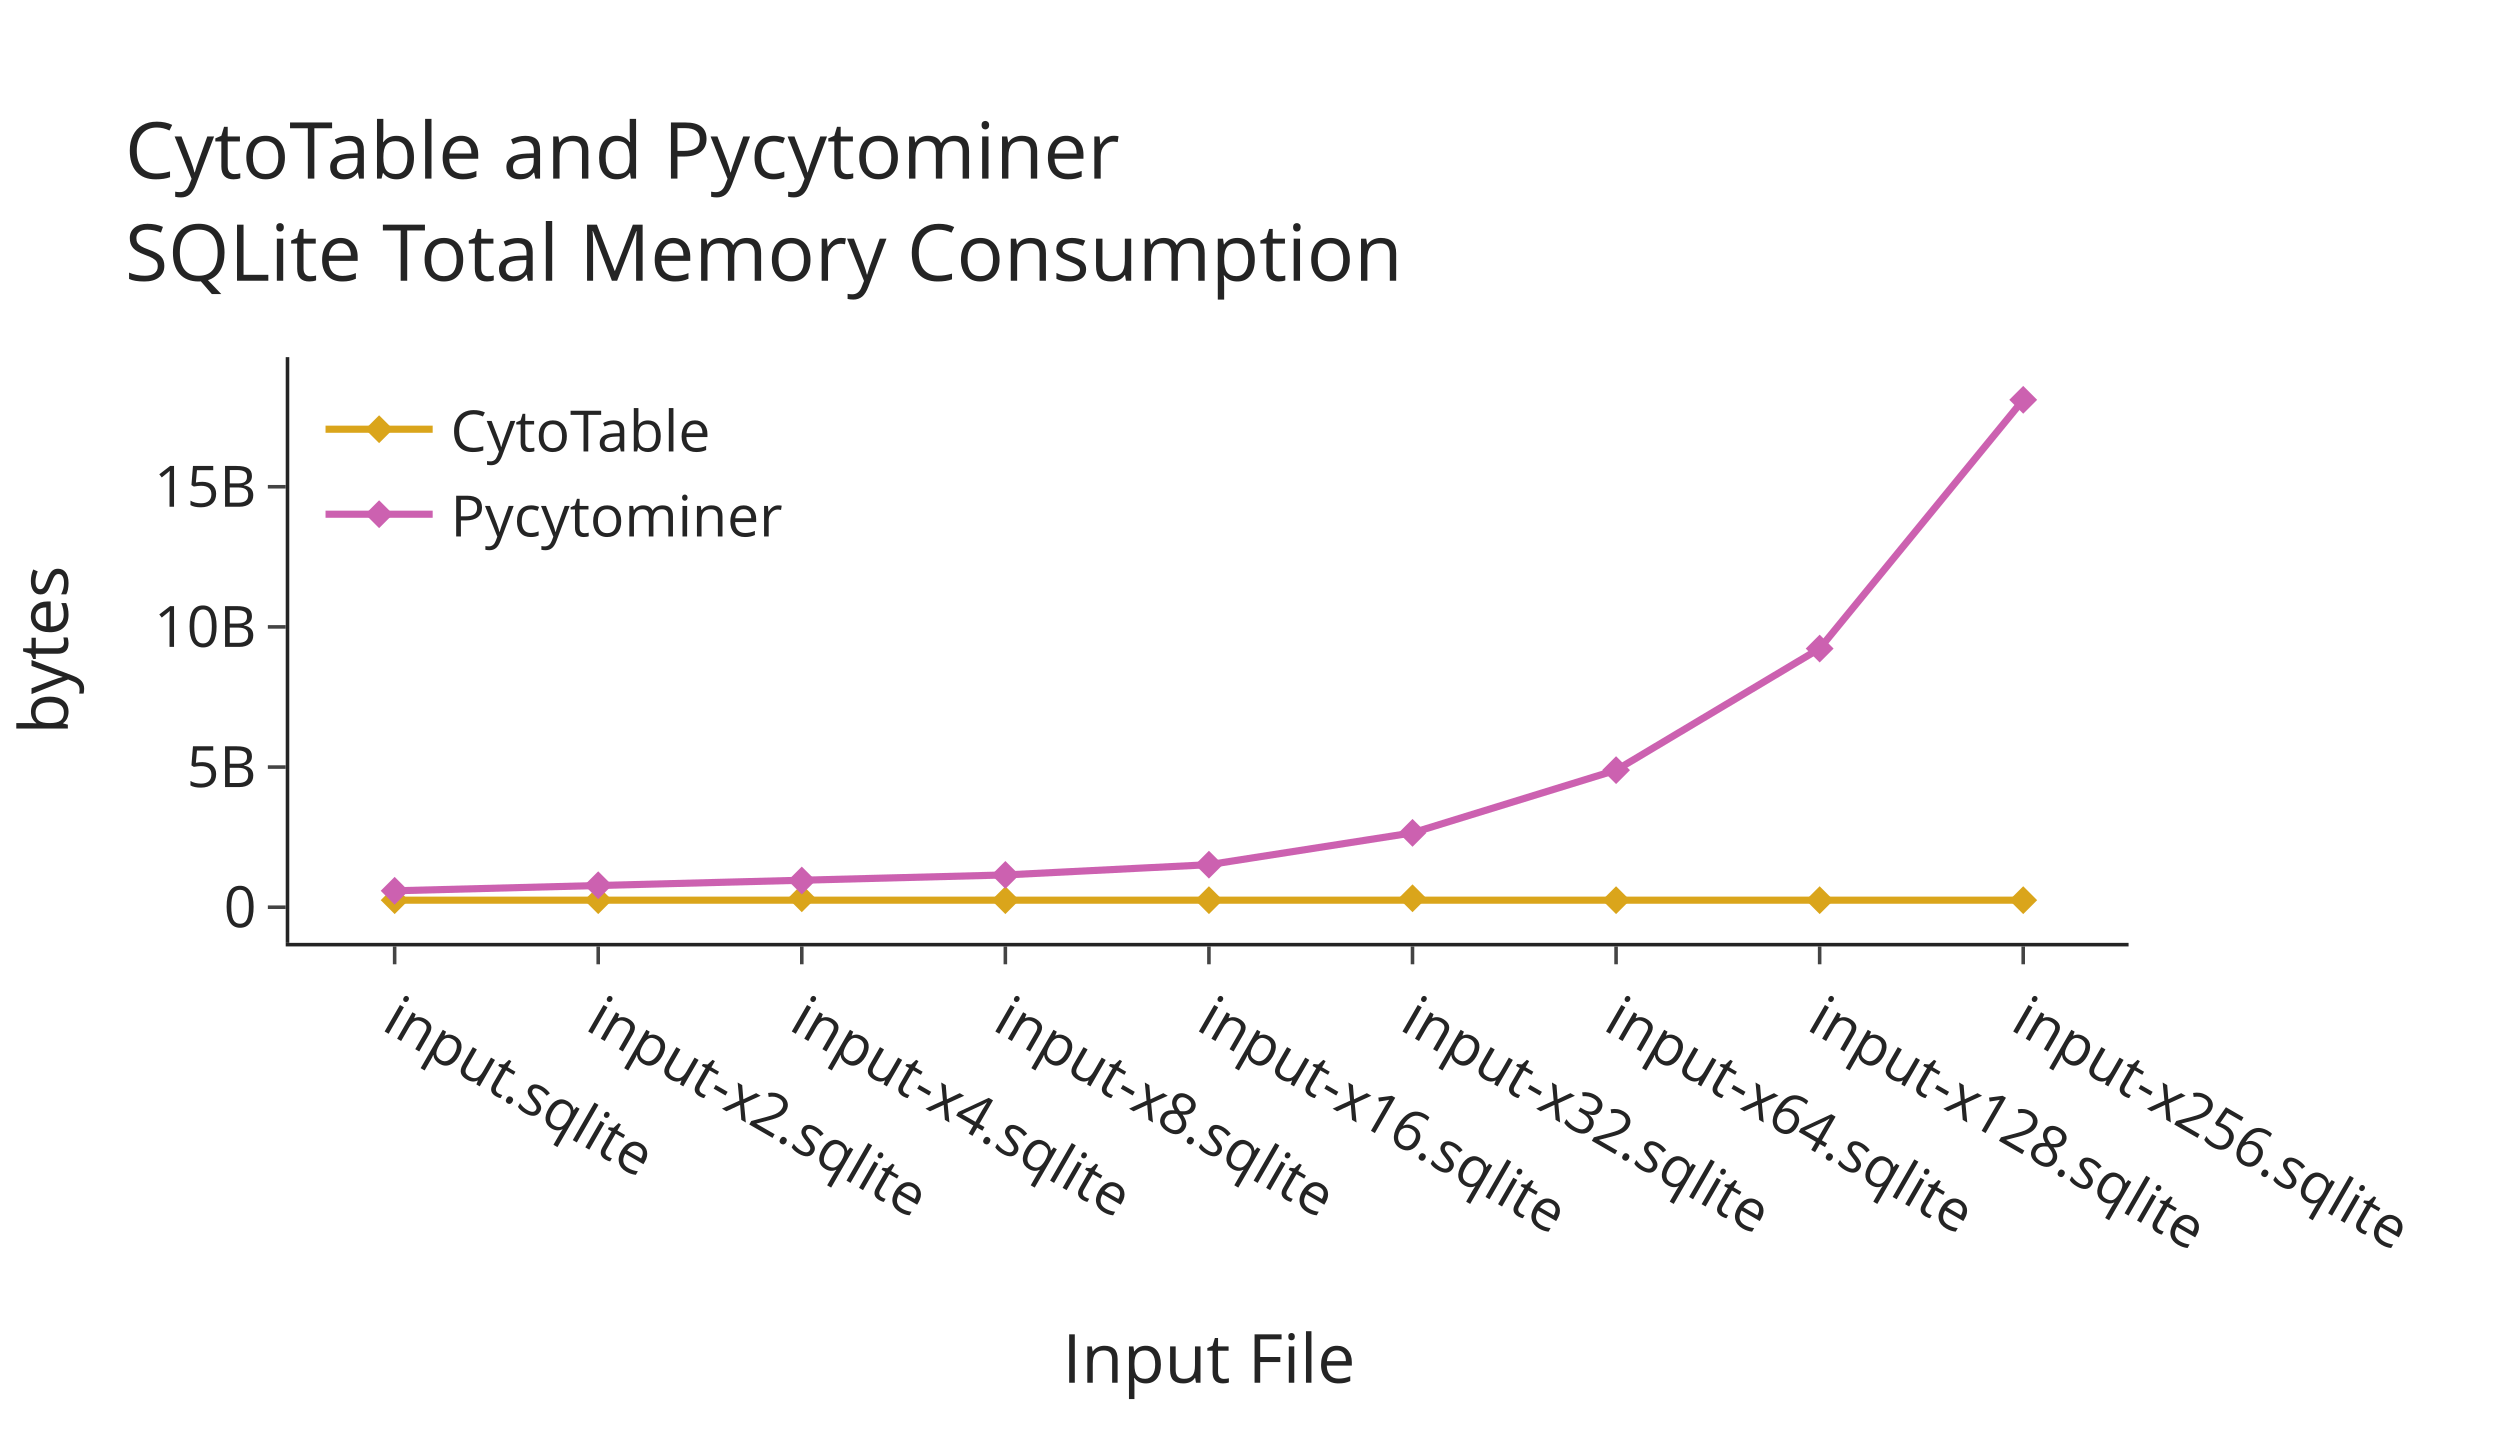
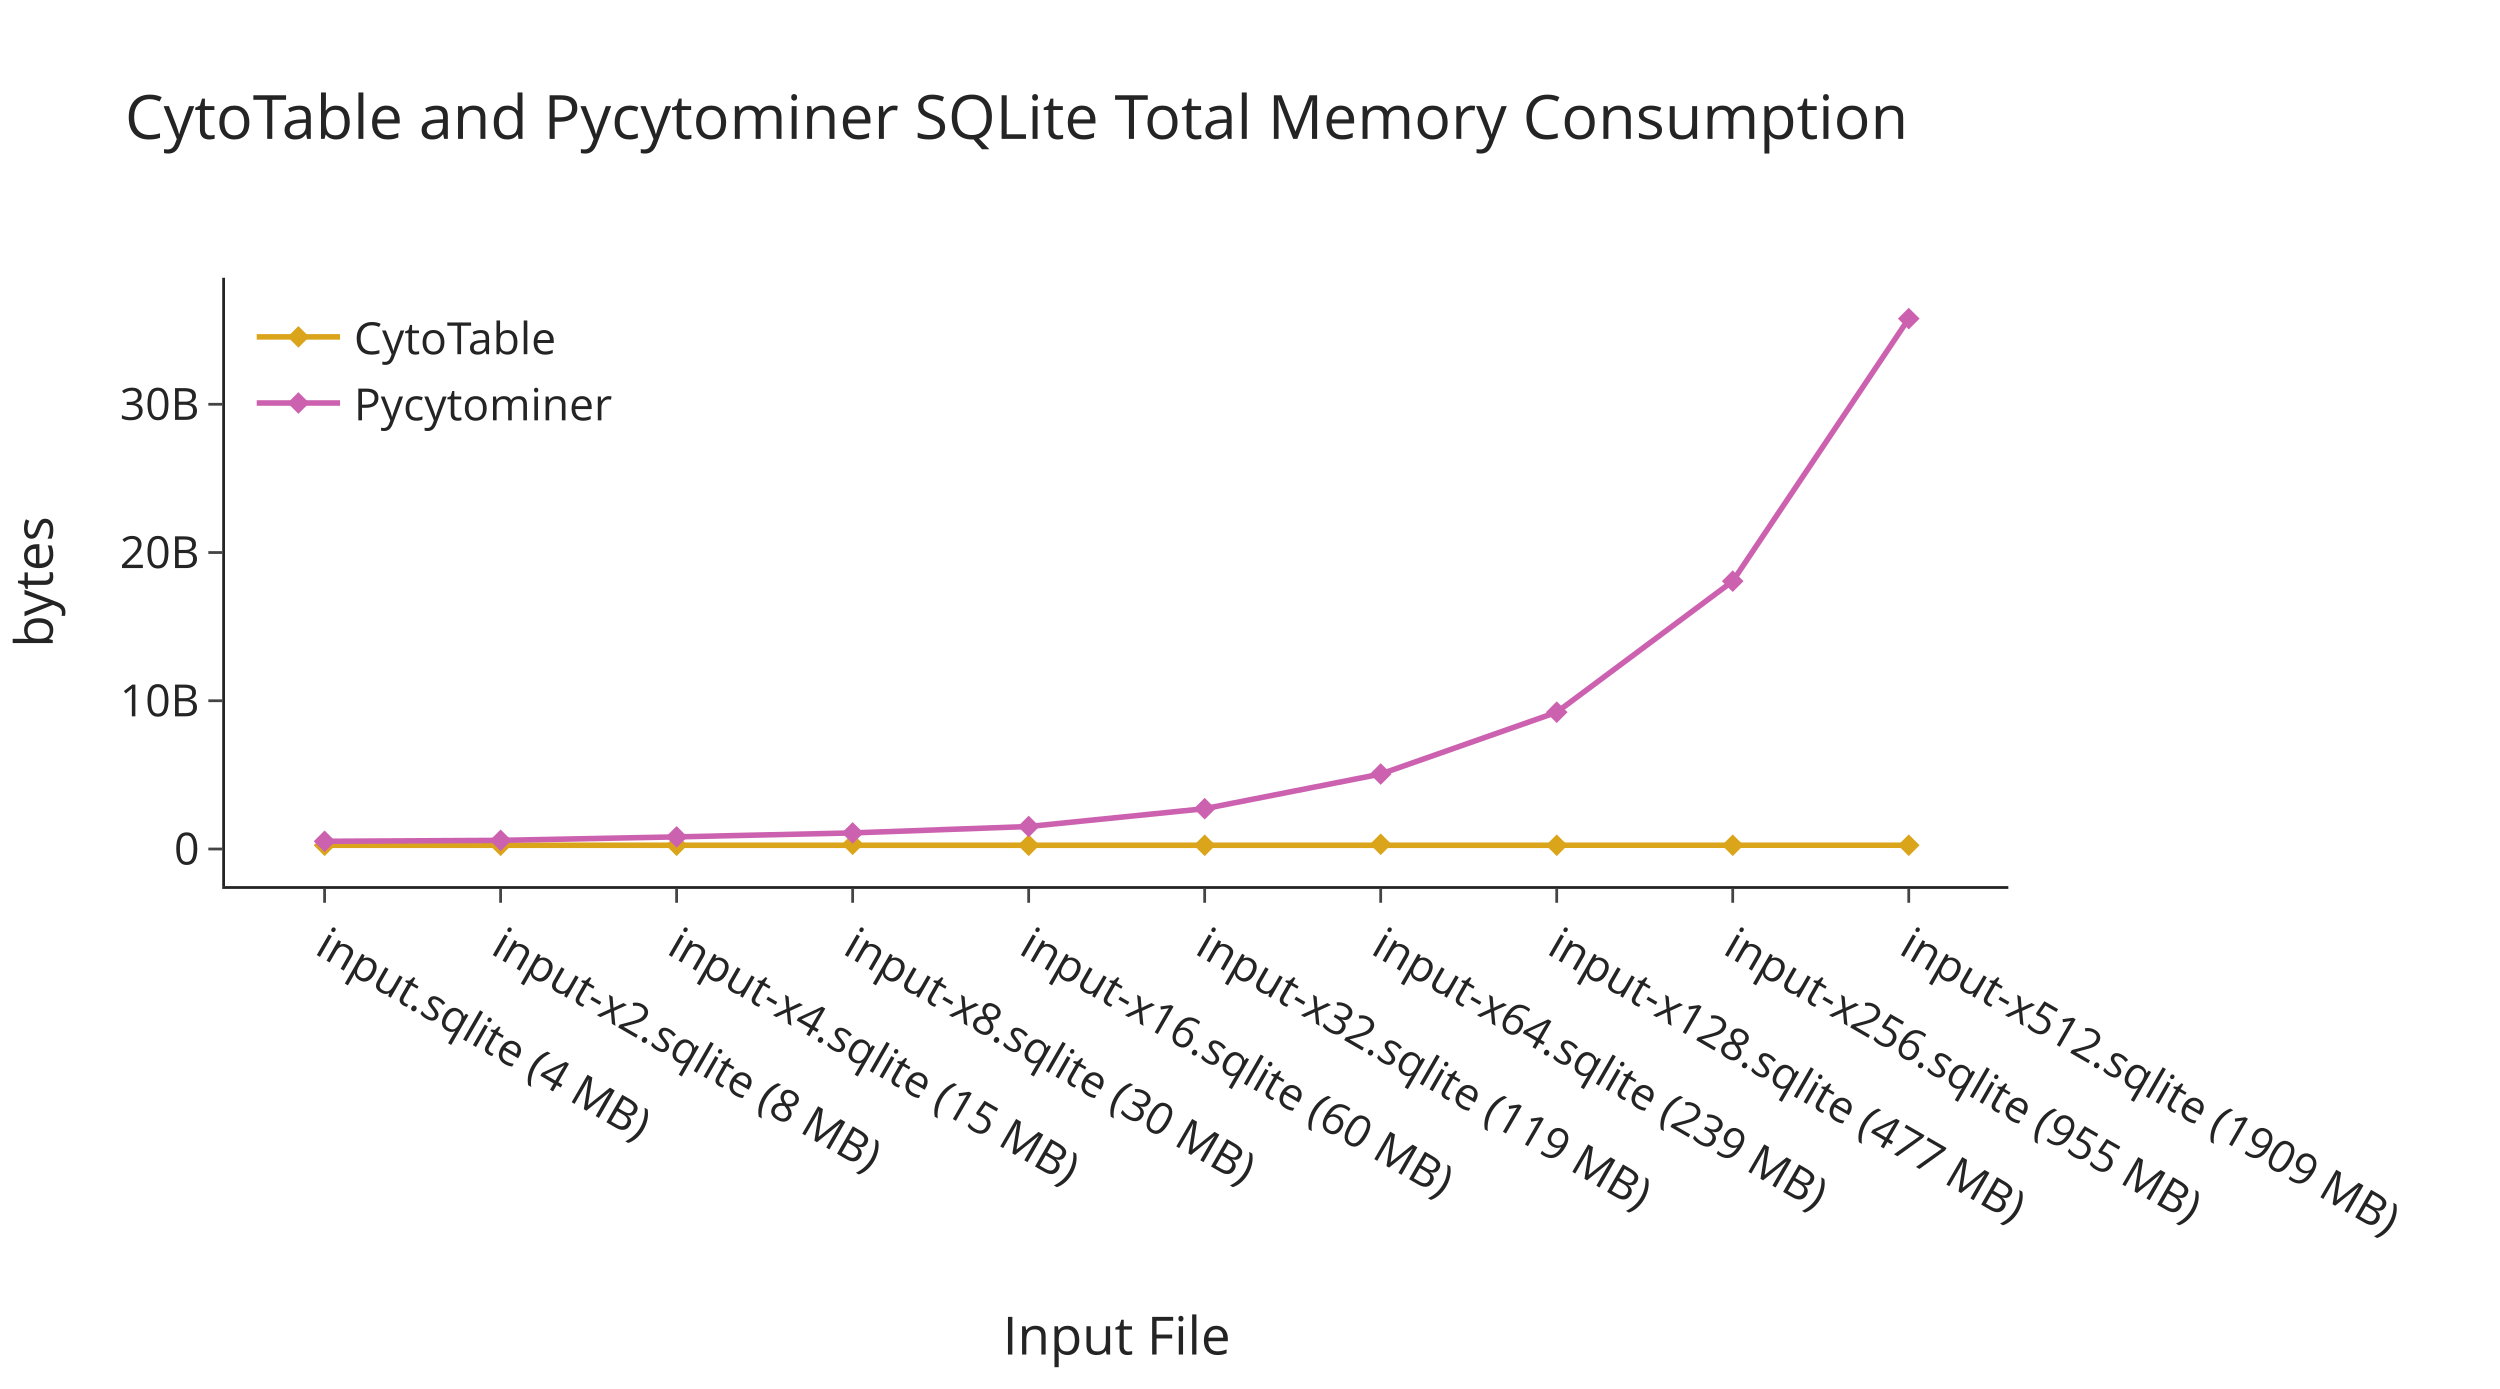
- <svg xmlns="http://www.w3.org/2000/svg" class="main-svg" width="700" height="400" style="" viewBox="0 0 700 400">
-   <rect x="0" y="0" width="700" height="400" style="fill: rgb(255, 255, 255); fill-opacity: 1;" />
-   <defs id="defs-75d4f8">
+ <svg xmlns="http://www.w3.org/2000/svg" class="main-svg" width="900" height="500" style="" viewBox="0 0 900 500">
+   <rect x="0" y="0" width="900" height="500" style="fill: rgb(255, 255, 255); fill-opacity: 1;" />
+   <defs id="defs-d58f66">
    <g class="clips">
-       <clipPath id="clip75d4f8xyplot" class="plotclip">
-         <rect width="515" height="164" />
-       </clipPath>
-       <clipPath class="axesclip" id="clip75d4f8x">
-         <rect x="81" y="0" width="515" height="400" />
-       </clipPath>
-       <clipPath class="axesclip" id="clip75d4f8y">
-         <rect x="0" y="100" width="700" height="164" />
-       </clipPath>
-       <clipPath class="axesclip" id="clip75d4f8xy">
-         <rect x="81" y="100" width="515" height="164" />
+       <clipPath id="clipd58f66xyplot" class="plotclip">
+         <rect width="642" height="219" />
+       </clipPath>
+       <clipPath class="axesclip" id="clipd58f66x">
+         <rect x="81" y="0" width="642" height="500" />
+       </clipPath>
+       <clipPath class="axesclip" id="clipd58f66y">
+         <rect x="0" y="100" width="900" height="219" />
+       </clipPath>
+       <clipPath class="axesclip" id="clipd58f66xy">
+         <rect x="81" y="100" width="642" height="219" />
      </clipPath>
    </g>
    <g class="gradients" />
    <g class="patterns" />
  </defs>
  <g class="bglayer" />
  <g class="layer-below">
    <g class="imagelayer" />
    <g class="shapelayer" />
  </g>
  <g class="cartesianlayer">
    <g class="subplot xy">
      <g class="layer-subplot">
        <g class="shapelayer" />
        <g class="imagelayer" />
      </g>
      <g class="minor-gridlayer">
        <g class="x" />
        <g class="y" />
      </g>
      <g class="gridlayer">
        <g class="x" />
        <g class="y" />
      </g>
      <g class="zerolinelayer" />
      <path class="xlines-below" />
      <path class="ylines-below" />
      <g class="overlines-below" />
      <g class="xaxislayer-below" />
      <g class="yaxislayer-below" />
      <g class="overaxes-below" />
-       <g class="plot" transform="translate(81,100)" clip-path="url(#clip75d4f8xyplot)">
+       <g class="plot" transform="translate(81,100)" clip-path="url(#clipd58f66xyplot)">
        <g class="scatterlayer mlayer">
-           <g class="trace scatter tracef8ba03" style="stroke-miterlimit: 2; opacity: 1;">
+           <g class="trace scatter tracedeca91" style="stroke-miterlimit: 2; opacity: 1;">
            <g class="fills" />
            <g class="errorbars" />
            <g class="lines">
-               <path class="js-line" d="M29.5,152.05L485.5,152.05" style="vector-effect: none; fill: none; stroke: rgb(218, 165, 27); stroke-opacity: 1; stroke-width: 2px; opacity: 1;" />
+               <path class="js-line" d="M35.85,204.3L606.15,204.29" style="vector-effect: none; fill: none; stroke: rgb(218, 165, 27); stroke-opacity: 1; stroke-width: 2px; opacity: 1;" />
            </g>
            <g class="points">
-               <path class="point" transform="translate(29.5,152.05)" d="M3.9,0L0,3.9L-3.9,0L0,-3.9Z" style="opacity: 1; stroke-width: 0px; fill: rgb(218, 165, 27); fill-opacity: 1;" />
-               <path class="point" transform="translate(86.5,152.05)" d="M3.9,0L0,3.9L-3.9,0L0,-3.9Z" style="opacity: 1; stroke-width: 0px; fill: rgb(218, 165, 27); fill-opacity: 1;" />
-               <path class="point" transform="translate(143.5,151.52)" d="M3.9,0L0,3.9L-3.9,0L0,-3.9Z" style="opacity: 1; stroke-width: 0px; fill: rgb(218, 165, 27); fill-opacity: 1;" />
-               <path class="point" transform="translate(200.5,152.05)" d="M3.9,0L0,3.9L-3.9,0L0,-3.9Z" style="opacity: 1; stroke-width: 0px; fill: rgb(218, 165, 27); fill-opacity: 1;" />
-               <path class="point" transform="translate(257.5,152.05)" d="M3.9,0L0,3.9L-3.9,0L0,-3.9Z" style="opacity: 1; stroke-width: 0px; fill: rgb(218, 165, 27); fill-opacity: 1;" />
-               <path class="point" transform="translate(314.5,151.52)" d="M3.9,0L0,3.9L-3.9,0L0,-3.9Z" style="opacity: 1; stroke-width: 0px; fill: rgb(218, 165, 27); fill-opacity: 1;" />
-               <path class="point" transform="translate(371.5,152.05)" d="M3.9,0L0,3.9L-3.9,0L0,-3.9Z" style="opacity: 1; stroke-width: 0px; fill: rgb(218, 165, 27); fill-opacity: 1;" />
-               <path class="point" transform="translate(428.5,152.05)" d="M3.9,0L0,3.9L-3.9,0L0,-3.9Z" style="opacity: 1; stroke-width: 0px; fill: rgb(218, 165, 27); fill-opacity: 1;" />
-               <path class="point" transform="translate(485.5,152.05)" d="M3.9,0L0,3.9L-3.9,0L0,-3.9Z" style="opacity: 1; stroke-width: 0px; fill: rgb(218, 165, 27); fill-opacity: 1;" />
+               <path class="point" transform="translate(35.85,204.3)" d="M3.9,0L0,3.9L-3.9,0L0,-3.9Z" style="opacity: 1; stroke-width: 0px; fill: rgb(218, 165, 27); fill-opacity: 1;" />
+               <path class="point" transform="translate(99.22,204.3)" d="M3.9,0L0,3.9L-3.9,0L0,-3.9Z" style="opacity: 1; stroke-width: 0px; fill: rgb(218, 165, 27); fill-opacity: 1;" />
+               <path class="point" transform="translate(162.58,204.3)" d="M3.9,0L0,3.9L-3.9,0L0,-3.9Z" style="opacity: 1; stroke-width: 0px; fill: rgb(218, 165, 27); fill-opacity: 1;" />
+               <path class="point" transform="translate(225.95,203.94)" d="M3.9,0L0,3.9L-3.9,0L0,-3.9Z" style="opacity: 1; stroke-width: 0px; fill: rgb(218, 165, 27); fill-opacity: 1;" />
+               <path class="point" transform="translate(289.32,204.3)" d="M3.9,0L0,3.9L-3.9,0L0,-3.9Z" style="opacity: 1; stroke-width: 0px; fill: rgb(218, 165, 27); fill-opacity: 1;" />
+               <path class="point" transform="translate(352.68,204.3)" d="M3.9,0L0,3.9L-3.9,0L0,-3.9Z" style="opacity: 1; stroke-width: 0px; fill: rgb(218, 165, 27); fill-opacity: 1;" />
+               <path class="point" transform="translate(416.05,203.94)" d="M3.9,0L0,3.9L-3.9,0L0,-3.9Z" style="opacity: 1; stroke-width: 0px; fill: rgb(218, 165, 27); fill-opacity: 1;" />
+               <path class="point" transform="translate(479.42,204.3)" d="M3.9,0L0,3.9L-3.9,0L0,-3.9Z" style="opacity: 1; stroke-width: 0px; fill: rgb(218, 165, 27); fill-opacity: 1;" />
+               <path class="point" transform="translate(542.78,204.29)" d="M3.9,0L0,3.9L-3.9,0L0,-3.9Z" style="opacity: 1; stroke-width: 0px; fill: rgb(218, 165, 27); fill-opacity: 1;" />
+               <path class="point" transform="translate(606.15,204.29)" d="M3.9,0L0,3.9L-3.9,0L0,-3.9Z" style="opacity: 1; stroke-width: 0px; fill: rgb(218, 165, 27); fill-opacity: 1;" />
            </g>
            <g class="text" />
          </g>
-           <g class="trace scatter traceb34b9e" style="stroke-miterlimit: 2; opacity: 1;">
+           <g class="trace scatter trace44ad55" style="stroke-miterlimit: 2; opacity: 1;">
            <g class="fills" />
            <g class="errorbars" />
            <g class="lines">
-               <path class="js-line" d="M29.5,149.42L200.5,144.98L257.5,142.11L314.5,133.2L371.5,115.64L428.5,81.6L485.5,11.95" style="vector-effect: none; fill: none; stroke: rgb(204, 97, 176); stroke-opacity: 1; stroke-width: 2px; opacity: 1;" />
+               <path class="js-line" d="M35.85,202.87L99.22,202.53L162.58,201.28L225.95,199.85L289.32,197.54L352.68,191.12L416.05,178.65L479.42,156.4L542.78,109.22L606.15,14.7" style="vector-effect: none; fill: none; stroke: rgb(204, 97, 176); stroke-opacity: 1; stroke-width: 2px; opacity: 1;" />
            </g>
            <g class="points">
-               <path class="point" transform="translate(29.5,149.42)" d="M3.9,0L0,3.9L-3.9,0L0,-3.9Z" style="opacity: 1; stroke-width: 0px; fill: rgb(204, 97, 176); fill-opacity: 1;" />
-               <path class="point" transform="translate(86.5,147.87)" d="M3.9,0L0,3.9L-3.9,0L0,-3.9Z" style="opacity: 1; stroke-width: 0px; fill: rgb(204, 97, 176); fill-opacity: 1;" />
-               <path class="point" transform="translate(143.5,146.55)" d="M3.9,0L0,3.9L-3.9,0L0,-3.9Z" style="opacity: 1; stroke-width: 0px; fill: rgb(204, 97, 176); fill-opacity: 1;" />
-               <path class="point" transform="translate(200.5,144.98)" d="M3.9,0L0,3.9L-3.9,0L0,-3.9Z" style="opacity: 1; stroke-width: 0px; fill: rgb(204, 97, 176); fill-opacity: 1;" />
-               <path class="point" transform="translate(257.5,142.11)" d="M3.9,0L0,3.9L-3.9,0L0,-3.9Z" style="opacity: 1; stroke-width: 0px; fill: rgb(204, 97, 176); fill-opacity: 1;" />
-               <path class="point" transform="translate(314.5,133.2)" d="M3.9,0L0,3.9L-3.9,0L0,-3.9Z" style="opacity: 1; stroke-width: 0px; fill: rgb(204, 97, 176); fill-opacity: 1;" />
-               <path class="point" transform="translate(371.5,115.64)" d="M3.9,0L0,3.9L-3.9,0L0,-3.9Z" style="opacity: 1; stroke-width: 0px; fill: rgb(204, 97, 176); fill-opacity: 1;" />
-               <path class="point" transform="translate(428.5,81.6)" d="M3.9,0L0,3.9L-3.9,0L0,-3.9Z" style="opacity: 1; stroke-width: 0px; fill: rgb(204, 97, 176); fill-opacity: 1;" />
-               <path class="point" transform="translate(485.5,11.95)" d="M3.9,0L0,3.9L-3.9,0L0,-3.9Z" style="opacity: 1; stroke-width: 0px; fill: rgb(204, 97, 176); fill-opacity: 1;" />
+               <path class="point" transform="translate(35.85,202.87)" d="M3.9,0L0,3.9L-3.9,0L0,-3.9Z" style="opacity: 1; stroke-width: 0px; fill: rgb(204, 97, 176); fill-opacity: 1;" />
+               <path class="point" transform="translate(99.22,202.53)" d="M3.9,0L0,3.9L-3.9,0L0,-3.9Z" style="opacity: 1; stroke-width: 0px; fill: rgb(204, 97, 176); fill-opacity: 1;" />
+               <path class="point" transform="translate(162.58,201.28)" d="M3.9,0L0,3.9L-3.9,0L0,-3.9Z" style="opacity: 1; stroke-width: 0px; fill: rgb(204, 97, 176); fill-opacity: 1;" />
+               <path class="point" transform="translate(225.95,199.85)" d="M3.9,0L0,3.9L-3.9,0L0,-3.9Z" style="opacity: 1; stroke-width: 0px; fill: rgb(204, 97, 176); fill-opacity: 1;" />
+               <path class="point" transform="translate(289.32,197.54)" d="M3.9,0L0,3.9L-3.9,0L0,-3.9Z" style="opacity: 1; stroke-width: 0px; fill: rgb(204, 97, 176); fill-opacity: 1;" />
+               <path class="point" transform="translate(352.68,191.12)" d="M3.9,0L0,3.9L-3.9,0L0,-3.9Z" style="opacity: 1; stroke-width: 0px; fill: rgb(204, 97, 176); fill-opacity: 1;" />
+               <path class="point" transform="translate(416.05,178.65)" d="M3.9,0L0,3.9L-3.9,0L0,-3.9Z" style="opacity: 1; stroke-width: 0px; fill: rgb(204, 97, 176); fill-opacity: 1;" />
+               <path class="point" transform="translate(479.42,156.4)" d="M3.9,0L0,3.9L-3.9,0L0,-3.9Z" style="opacity: 1; stroke-width: 0px; fill: rgb(204, 97, 176); fill-opacity: 1;" />
+               <path class="point" transform="translate(542.78,109.22)" d="M3.9,0L0,3.9L-3.9,0L0,-3.9Z" style="opacity: 1; stroke-width: 0px; fill: rgb(204, 97, 176); fill-opacity: 1;" />
+               <path class="point" transform="translate(606.15,14.7)" d="M3.9,0L0,3.9L-3.9,0L0,-3.9Z" style="opacity: 1; stroke-width: 0px; fill: rgb(204, 97, 176); fill-opacity: 1;" />
            </g>
            <g class="text" />
          </g>
        </g>
      </g>
      <g class="overplot" />
-       <path class="xlines-above crisp" d="M80,264.5H596" style="fill: none; stroke-width: 1px; stroke: rgb(36, 36, 36); stroke-opacity: 1;" />
-       <path class="ylines-above crisp" d="M80.5,100V264" style="fill: none; stroke-width: 1px; stroke: rgb(36, 36, 36); stroke-opacity: 1;" />
+       <path class="xlines-above crisp" d="M80,319.5H723" style="fill: none; stroke-width: 1px; stroke: rgb(36, 36, 36); stroke-opacity: 1;" />
+       <path class="ylines-above crisp" d="M80.5,100V319" style="fill: none; stroke-width: 1px; stroke: rgb(36, 36, 36); stroke-opacity: 1;" />
      <g class="overlines-above" />
      <g class="xaxislayer-above">
-         <path class="xtick ticks crisp" d="M0,265v5" transform="translate(110.5,0)" style="stroke: rgb(68, 68, 68); stroke-opacity: 1; stroke-width: 1px;" />
-         <path class="xtick ticks crisp" d="M0,265v5" transform="translate(167.5,0)" style="stroke: rgb(68, 68, 68); stroke-opacity: 1; stroke-width: 1px;" />
-         <path class="xtick ticks crisp" d="M0,265v5" transform="translate(224.5,0)" style="stroke: rgb(68, 68, 68); stroke-opacity: 1; stroke-width: 1px;" />
-         <path class="xtick ticks crisp" d="M0,265v5" transform="translate(281.5,0)" style="stroke: rgb(68, 68, 68); stroke-opacity: 1; stroke-width: 1px;" />
-         <path class="xtick ticks crisp" d="M0,265v5" transform="translate(338.5,0)" style="stroke: rgb(68, 68, 68); stroke-opacity: 1; stroke-width: 1px;" />
-         <path class="xtick ticks crisp" d="M0,265v5" transform="translate(395.5,0)" style="stroke: rgb(68, 68, 68); stroke-opacity: 1; stroke-width: 1px;" />
-         <path class="xtick ticks crisp" d="M0,265v5" transform="translate(452.5,0)" style="stroke: rgb(68, 68, 68); stroke-opacity: 1; stroke-width: 1px;" />
-         <path class="xtick ticks crisp" d="M0,265v5" transform="translate(509.5,0)" style="stroke: rgb(68, 68, 68); stroke-opacity: 1; stroke-width: 1px;" />
-         <path class="xtick ticks crisp" d="M0,265v5" transform="translate(566.5,0)" style="stroke: rgb(68, 68, 68); stroke-opacity: 1; stroke-width: 1px;" />
-         <g class="xtick">
-           <text text-anchor="start" x="0" y="289.2" transform="translate(110.5,0) rotate(30,0,281.2)" style="font-family: 'Open Sans', verdana, arial, sans-serif; font-size: 16px; fill: rgb(36, 36, 36); fill-opacity: 1; white-space: pre; opacity: 1;">input.sqlite</text>
-         </g>
-         <g class="xtick">
-           <text text-anchor="start" x="0" y="289.2" transform="translate(167.5,0) rotate(30,0,281.2)" style="font-family: 'Open Sans', verdana, arial, sans-serif; font-size: 16px; fill: rgb(36, 36, 36); fill-opacity: 1; white-space: pre; opacity: 1;">input-x2.sqlite</text>
-         </g>
-         <g class="xtick">
-           <text text-anchor="start" x="0" y="289.2" transform="translate(224.5,0) rotate(30,0,281.2)" style="font-family: 'Open Sans', verdana, arial, sans-serif; font-size: 16px; fill: rgb(36, 36, 36); fill-opacity: 1; white-space: pre; opacity: 1;">input-x4.sqlite</text>
-         </g>
-         <g class="xtick">
-           <text text-anchor="start" x="0" y="289.2" transform="translate(281.5,0) rotate(30,0,281.2)" style="font-family: 'Open Sans', verdana, arial, sans-serif; font-size: 16px; fill: rgb(36, 36, 36); fill-opacity: 1; white-space: pre; opacity: 1;">input-x8.sqlite</text>
-         </g>
-         <g class="xtick">
-           <text text-anchor="start" x="0" y="289.2" transform="translate(338.5,0) rotate(30,0,281.2)" style="font-family: 'Open Sans', verdana, arial, sans-serif; font-size: 16px; fill: rgb(36, 36, 36); fill-opacity: 1; white-space: pre; opacity: 1;">input-x16.sqlite</text>
-         </g>
-         <g class="xtick">
-           <text text-anchor="start" x="0" y="289.2" transform="translate(395.5,0) rotate(30,0,281.2)" style="font-family: 'Open Sans', verdana, arial, sans-serif; font-size: 16px; fill: rgb(36, 36, 36); fill-opacity: 1; white-space: pre; opacity: 1;">input-x32.sqlite</text>
-         </g>
-         <g class="xtick">
-           <text text-anchor="start" x="0" y="289.2" transform="translate(452.5,0) rotate(30,0,281.2)" style="font-family: 'Open Sans', verdana, arial, sans-serif; font-size: 16px; fill: rgb(36, 36, 36); fill-opacity: 1; white-space: pre; opacity: 1;">input-x64.sqlite</text>
-         </g>
-         <g class="xtick">
-           <text text-anchor="start" x="0" y="289.2" transform="translate(509.5,0) rotate(30,0,281.2)" style="font-family: 'Open Sans', verdana, arial, sans-serif; font-size: 16px; fill: rgb(36, 36, 36); fill-opacity: 1; white-space: pre; opacity: 1;">input-x128.sqlite</text>
-         </g>
-         <g class="xtick">
-           <text text-anchor="start" x="0" y="289.2" transform="translate(566.5,0) rotate(30,0,281.2)" style="font-family: 'Open Sans', verdana, arial, sans-serif; font-size: 16px; fill: rgb(36, 36, 36); fill-opacity: 1; white-space: pre; opacity: 1;">input-x256.sqlite</text>
+         <path class="xtick ticks crisp" d="M0,320v5" transform="translate(116.85,0)" style="stroke: rgb(68, 68, 68); stroke-opacity: 1; stroke-width: 1px;" />
+         <path class="xtick ticks crisp" d="M0,320v5" transform="translate(180.22,0)" style="stroke: rgb(68, 68, 68); stroke-opacity: 1; stroke-width: 1px;" />
+         <path class="xtick ticks crisp" d="M0,320v5" transform="translate(243.58,0)" style="stroke: rgb(68, 68, 68); stroke-opacity: 1; stroke-width: 1px;" />
+         <path class="xtick ticks crisp" d="M0,320v5" transform="translate(306.95,0)" style="stroke: rgb(68, 68, 68); stroke-opacity: 1; stroke-width: 1px;" />
+         <path class="xtick ticks crisp" d="M0,320v5" transform="translate(370.32,0)" style="stroke: rgb(68, 68, 68); stroke-opacity: 1; stroke-width: 1px;" />
+         <path class="xtick ticks crisp" d="M0,320v5" transform="translate(433.68,0)" style="stroke: rgb(68, 68, 68); stroke-opacity: 1; stroke-width: 1px;" />
+         <path class="xtick ticks crisp" d="M0,320v5" transform="translate(497.05,0)" style="stroke: rgb(68, 68, 68); stroke-opacity: 1; stroke-width: 1px;" />
+         <path class="xtick ticks crisp" d="M0,320v5" transform="translate(560.42,0)" style="stroke: rgb(68, 68, 68); stroke-opacity: 1; stroke-width: 1px;" />
+         <path class="xtick ticks crisp" d="M0,320v5" transform="translate(623.78,0)" style="stroke: rgb(68, 68, 68); stroke-opacity: 1; stroke-width: 1px;" />
+         <path class="xtick ticks crisp" d="M0,320v5" transform="translate(687.15,0)" style="stroke: rgb(68, 68, 68); stroke-opacity: 1; stroke-width: 1px;" />
+         <g class="xtick">
+           <text text-anchor="start" x="0" y="344.2" transform="translate(116.85,0) rotate(30,0,336.2)" style="font-family: 'Open Sans', verdana, arial, sans-serif; font-size: 16px; fill: rgb(36, 36, 36); fill-opacity: 1; white-space: pre; opacity: 1;">input.sqlite (4 MB)</text>
+         </g>
+         <g class="xtick">
+           <text text-anchor="start" x="0" y="344.2" transform="translate(180.22,0) rotate(30,0,336.2)" style="font-family: 'Open Sans', verdana, arial, sans-serif; font-size: 16px; fill: rgb(36, 36, 36); fill-opacity: 1; white-space: pre; opacity: 1;">input-x2.sqlite (8 MB)</text>
+         </g>
+         <g class="xtick">
+           <text text-anchor="start" x="0" y="344.2" transform="translate(243.58,0) rotate(30,0,336.2)" style="font-family: 'Open Sans', verdana, arial, sans-serif; font-size: 16px; fill: rgb(36, 36, 36); fill-opacity: 1; white-space: pre; opacity: 1;">input-x4.sqlite (15 MB)</text>
+         </g>
+         <g class="xtick">
+           <text text-anchor="start" x="0" y="344.2" transform="translate(306.95,0) rotate(30,0,336.2)" style="font-family: 'Open Sans', verdana, arial, sans-serif; font-size: 16px; fill: rgb(36, 36, 36); fill-opacity: 1; white-space: pre; opacity: 1;">input-x8.sqlite (30 MB)</text>
+         </g>
+         <g class="xtick">
+           <text text-anchor="start" x="0" y="344.2" transform="translate(370.32,0) rotate(30,0,336.2)" style="font-family: 'Open Sans', verdana, arial, sans-serif; font-size: 16px; fill: rgb(36, 36, 36); fill-opacity: 1; white-space: pre; opacity: 1;">input-x16.sqlite (60 MB)</text>
+         </g>
+         <g class="xtick">
+           <text text-anchor="start" x="0" y="344.2" transform="translate(433.68,0) rotate(30,0,336.2)" style="font-family: 'Open Sans', verdana, arial, sans-serif; font-size: 16px; fill: rgb(36, 36, 36); fill-opacity: 1; white-space: pre; opacity: 1;">input-x32.sqlite (119 MB)</text>
+         </g>
+         <g class="xtick">
+           <text text-anchor="start" x="0" y="344.2" transform="translate(497.05,0) rotate(30,0,336.2)" style="font-family: 'Open Sans', verdana, arial, sans-serif; font-size: 16px; fill: rgb(36, 36, 36); fill-opacity: 1; white-space: pre; opacity: 1;">input-x64.sqlite (239 MB)</text>
+         </g>
+         <g class="xtick">
+           <text text-anchor="start" x="0" y="344.2" transform="translate(560.42,0) rotate(30,0,336.2)" style="font-family: 'Open Sans', verdana, arial, sans-serif; font-size: 16px; fill: rgb(36, 36, 36); fill-opacity: 1; white-space: pre; opacity: 1;">input-x128.sqlite (477 MB)</text>
+         </g>
+         <g class="xtick">
+           <text text-anchor="start" x="0" y="344.2" transform="translate(623.78,0) rotate(30,0,336.2)" style="font-family: 'Open Sans', verdana, arial, sans-serif; font-size: 16px; fill: rgb(36, 36, 36); fill-opacity: 1; white-space: pre; opacity: 1;">input-x256.sqlite (955 MB)</text>
+         </g>
+         <g class="xtick">
+           <text text-anchor="start" x="0" y="344.2" transform="translate(687.15,0) rotate(30,0,336.2)" style="font-family: 'Open Sans', verdana, arial, sans-serif; font-size: 16px; fill: rgb(36, 36, 36); fill-opacity: 1; white-space: pre; opacity: 1;">input-x512.sqlite (1909 MB)</text>
        </g>
      </g>
      <g class="yaxislayer-above">
-         <path class="ytick ticks crisp" d="M80,0h-5" transform="translate(0,254.02)" style="stroke: rgb(68, 68, 68); stroke-opacity: 1; stroke-width: 1px;" />
-         <path class="ytick ticks crisp" d="M80,0h-5" transform="translate(0,214.78)" style="stroke: rgb(68, 68, 68); stroke-opacity: 1; stroke-width: 1px;" />
-         <path class="ytick ticks crisp" d="M80,0h-5" transform="translate(0,175.53)" style="stroke: rgb(68, 68, 68); stroke-opacity: 1; stroke-width: 1px;" />
-         <path class="ytick ticks crisp" d="M80,0h-5" transform="translate(0,136.29)" style="stroke: rgb(68, 68, 68); stroke-opacity: 1; stroke-width: 1px;" />
-         <g class="ytick">
-           <text text-anchor="end" x="71.8" y="5.6" transform="translate(0,254.02)" style="font-family: 'Open Sans', verdana, arial, sans-serif; font-size: 16px; fill: rgb(36, 36, 36); fill-opacity: 1; white-space: pre; opacity: 1;">0</text>
-         </g>
-         <g class="ytick">
-           <text text-anchor="end" x="71.8" y="5.6" style="font-family: 'Open Sans', verdana, arial, sans-serif; font-size: 16px; fill: rgb(36, 36, 36); fill-opacity: 1; white-space: pre; opacity: 1;" transform="translate(0,214.78)">5B</text>
-         </g>
-         <g class="ytick">
-           <text text-anchor="end" x="71.8" y="5.6" style="font-family: 'Open Sans', verdana, arial, sans-serif; font-size: 16px; fill: rgb(36, 36, 36); fill-opacity: 1; white-space: pre; opacity: 1;" transform="translate(0,175.53)">10B</text>
-         </g>
-         <g class="ytick">
-           <text text-anchor="end" x="71.8" y="5.6" style="font-family: 'Open Sans', verdana, arial, sans-serif; font-size: 16px; fill: rgb(36, 36, 36); fill-opacity: 1; white-space: pre; opacity: 1;" transform="translate(0,136.29)">15B</text>
+         <path class="ytick ticks crisp" d="M80,0h-5" transform="translate(0,305.64)" style="stroke: rgb(68, 68, 68); stroke-opacity: 1; stroke-width: 1px;" />
+         <path class="ytick ticks crisp" d="M80,0h-5" transform="translate(0,252.27)" style="stroke: rgb(68, 68, 68); stroke-opacity: 1; stroke-width: 1px;" />
+         <path class="ytick ticks crisp" d="M80,0h-5" transform="translate(0,198.91)" style="stroke: rgb(68, 68, 68); stroke-opacity: 1; stroke-width: 1px;" />
+         <path class="ytick ticks crisp" d="M80,0h-5" transform="translate(0,145.54)" style="stroke: rgb(68, 68, 68); stroke-opacity: 1; stroke-width: 1px;" />
+         <g class="ytick">
+           <text text-anchor="end" x="71.8" y="5.6" transform="translate(0,305.64)" style="font-family: 'Open Sans', verdana, arial, sans-serif; font-size: 16px; fill: rgb(36, 36, 36); fill-opacity: 1; white-space: pre; opacity: 1;">0</text>
+         </g>
+         <g class="ytick">
+           <text text-anchor="end" x="71.8" y="5.6" style="font-family: 'Open Sans', verdana, arial, sans-serif; font-size: 16px; fill: rgb(36, 36, 36); fill-opacity: 1; white-space: pre; opacity: 1;" transform="translate(0,252.27)">10B</text>
+         </g>
+         <g class="ytick">
+           <text text-anchor="end" x="71.8" y="5.6" style="font-family: 'Open Sans', verdana, arial, sans-serif; font-size: 16px; fill: rgb(36, 36, 36); fill-opacity: 1; white-space: pre; opacity: 1;" transform="translate(0,198.91)">20B</text>
+         </g>
+         <g class="ytick">
+           <text text-anchor="end" x="71.8" y="5.6" style="font-family: 'Open Sans', verdana, arial, sans-serif; font-size: 16px; fill: rgb(36, 36, 36); fill-opacity: 1; white-space: pre; opacity: 1;" transform="translate(0,145.54)">30B</text>
        </g>
      </g>
      <g class="overaxes-above" />
    </g>
  </g>
  <g class="polarlayer" />
  <g class="smithlayer" />
  <g class="ternarylayer" />
  <g class="geolayer" />
  <g class="funnelarealayer" />
  <g class="pielayer" />
  <g class="iciclelayer" />
  <g class="treemaplayer" />
  <g class="sunburstlayer" />
  <g class="glimages" />
-   <defs id="topdefs-75d4f8">
+   <defs id="topdefs-d58f66">
    <g class="clips" />
-     <clipPath id="legend75d4f8">
+     <clipPath id="legendd58f66">
      <rect width="145" height="58" x="0" y="0" />
    </clipPath>
  </defs>
  <g class="layer-above">
    <g class="imagelayer" />
    <g class="shapelayer" />
  </g>
  <g class="infolayer">
-     <g class="legend" pointer-events="all" transform="translate(86.15,103.28)">
+     <g class="legend" pointer-events="all" transform="translate(87.42,104.38)">
      <rect class="bg" shape-rendering="crispEdges" width="145" height="58" x="0" y="0" style="stroke: rgb(68, 68, 68); stroke-opacity: 1; fill: rgb(255, 255, 255); fill-opacity: 0.8; stroke-width: 0px;" />
-       <g class="scrollbox" transform="" clip-path="url(#legend75d4f8)">
+       <g class="scrollbox" transform="" clip-path="url(#legendd58f66)">
        <g class="groups" transform="">
          <g class="traces" transform="translate(0,16.9)" style="opacity: 1;">
            <text class="legendtext" text-anchor="start" x="40" y="6.24" style="font-family: 'Open Sans', verdana, arial, sans-serif; font-size: 16px; fill: rgb(36, 36, 36); fill-opacity: 1; white-space: pre;">CytoTable</text>
            <g class="layers" style="opacity: 1;">
              <g class="legendfill" />
              <g class="legendlines">
                <path class="js-line" d="M5,0h30" style="fill: none; stroke: rgb(218, 165, 27); stroke-opacity: 1; stroke-width: 2px;" />
              </g>
              <g class="legendsymbols">
                <g class="legendpoints">
                  <path class="scatterpts" transform="translate(20,0)" d="M3.9,0L0,3.9L-3.9,0L0,-3.9Z" style="opacity: 1; stroke-width: 0px; fill: rgb(218, 165, 27); fill-opacity: 1;" />
                </g>
              </g>
            </g>
            <rect class="legendtoggle" x="0" y="-11.9" width="139.438" height="23.8" style="fill: rgb(0, 0, 0); fill-opacity: 0;" />
          </g>
        </g>
        <g class="groups" transform="">
          <g class="traces" transform="translate(0,40.7)" style="opacity: 1;">
            <text class="legendtext" text-anchor="start" x="40" y="6.24" style="font-family: 'Open Sans', verdana, arial, sans-serif; font-size: 16px; fill: rgb(36, 36, 36); fill-opacity: 1; white-space: pre;">Pycytominer</text>
            <g class="layers" style="opacity: 1;">
              <g class="legendfill" />
              <g class="legendlines">
                <path class="js-line" d="M5,0h30" style="fill: none; stroke: rgb(204, 97, 176); stroke-opacity: 1; stroke-width: 2px;" />
              </g>
              <g class="legendsymbols">
                <g class="legendpoints">
                  <path class="scatterpts" transform="translate(20,0)" d="M3.9,0L0,3.9L-3.9,0L0,-3.9Z" style="opacity: 1; stroke-width: 0px; fill: rgb(204, 97, 176); fill-opacity: 1;" />
                </g>
              </g>
            </g>
            <rect class="legendtoggle" x="0" y="-11.9" width="139.438" height="23.8" style="fill: rgb(0, 0, 0); fill-opacity: 0;" />
          </g>
        </g>
      </g>
      <rect class="scrollbar" rx="20" ry="3" width="0" height="0" x="0" y="0" style="fill: rgb(128, 139, 164); fill-opacity: 1;" />
    </g>
    <g class="g-gtitle">
-       <text class="gtitle" x="35" y="50" text-anchor="start" dy="0em" style="font-family: 'Open Sans', verdana, arial, sans-serif; font-size: 22px; fill: rgb(36, 36, 36); opacity: 1; font-weight: normal; white-space: pre;">
-         <tspan class="line" dy="0em" x="35" y="50">CytoTable and Pycytominer</tspan>
-         <tspan class="line" dy="1.3em" x="35" y="50">SQLite Total Memory Consumption</tspan>
-       </text>
+       <text class="gtitle" x="45" y="50" text-anchor="start" dy="0em" style="font-family: 'Open Sans', verdana, arial, sans-serif; font-size: 22px; fill: rgb(36, 36, 36); opacity: 1; font-weight: normal; white-space: pre;">CytoTable and Pycytominer SQLite Total Memory Consumption</text>
    </g>
    <g class="g-xtitle">
-       <text class="xtitle" x="338.5" y="387.171" text-anchor="middle" style="font-family: 'Open Sans', verdana, arial, sans-serif; font-size: 19px; fill: rgb(36, 36, 36); opacity: 1; font-weight: normal; white-space: pre;">Input File</text>
+       <text class="xtitle" x="402" y="487.632" text-anchor="middle" style="font-family: 'Open Sans', verdana, arial, sans-serif; font-size: 19px; fill: rgb(36, 36, 36); opacity: 1; font-weight: normal; white-space: pre;">Input File</text>
    </g>
    <g class="g-ytitle" transform="translate(6.31543,0)">
-       <text class="ytitle" transform="rotate(-90,12.68438,182)" x="12.684" y="182" text-anchor="middle" style="font-family: 'Open Sans', verdana, arial, sans-serif; font-size: 19px; fill: rgb(36, 36, 36); opacity: 1; font-weight: normal; white-space: pre;">bytes</text>
+       <text class="ytitle" transform="rotate(-90,12.68438,209.5)" x="12.684" y="209.5" text-anchor="middle" style="font-family: 'Open Sans', verdana, arial, sans-serif; font-size: 19px; fill: rgb(36, 36, 36); opacity: 1; font-weight: normal; white-space: pre;">bytes</text>
    </g>
  </g>
</svg>
